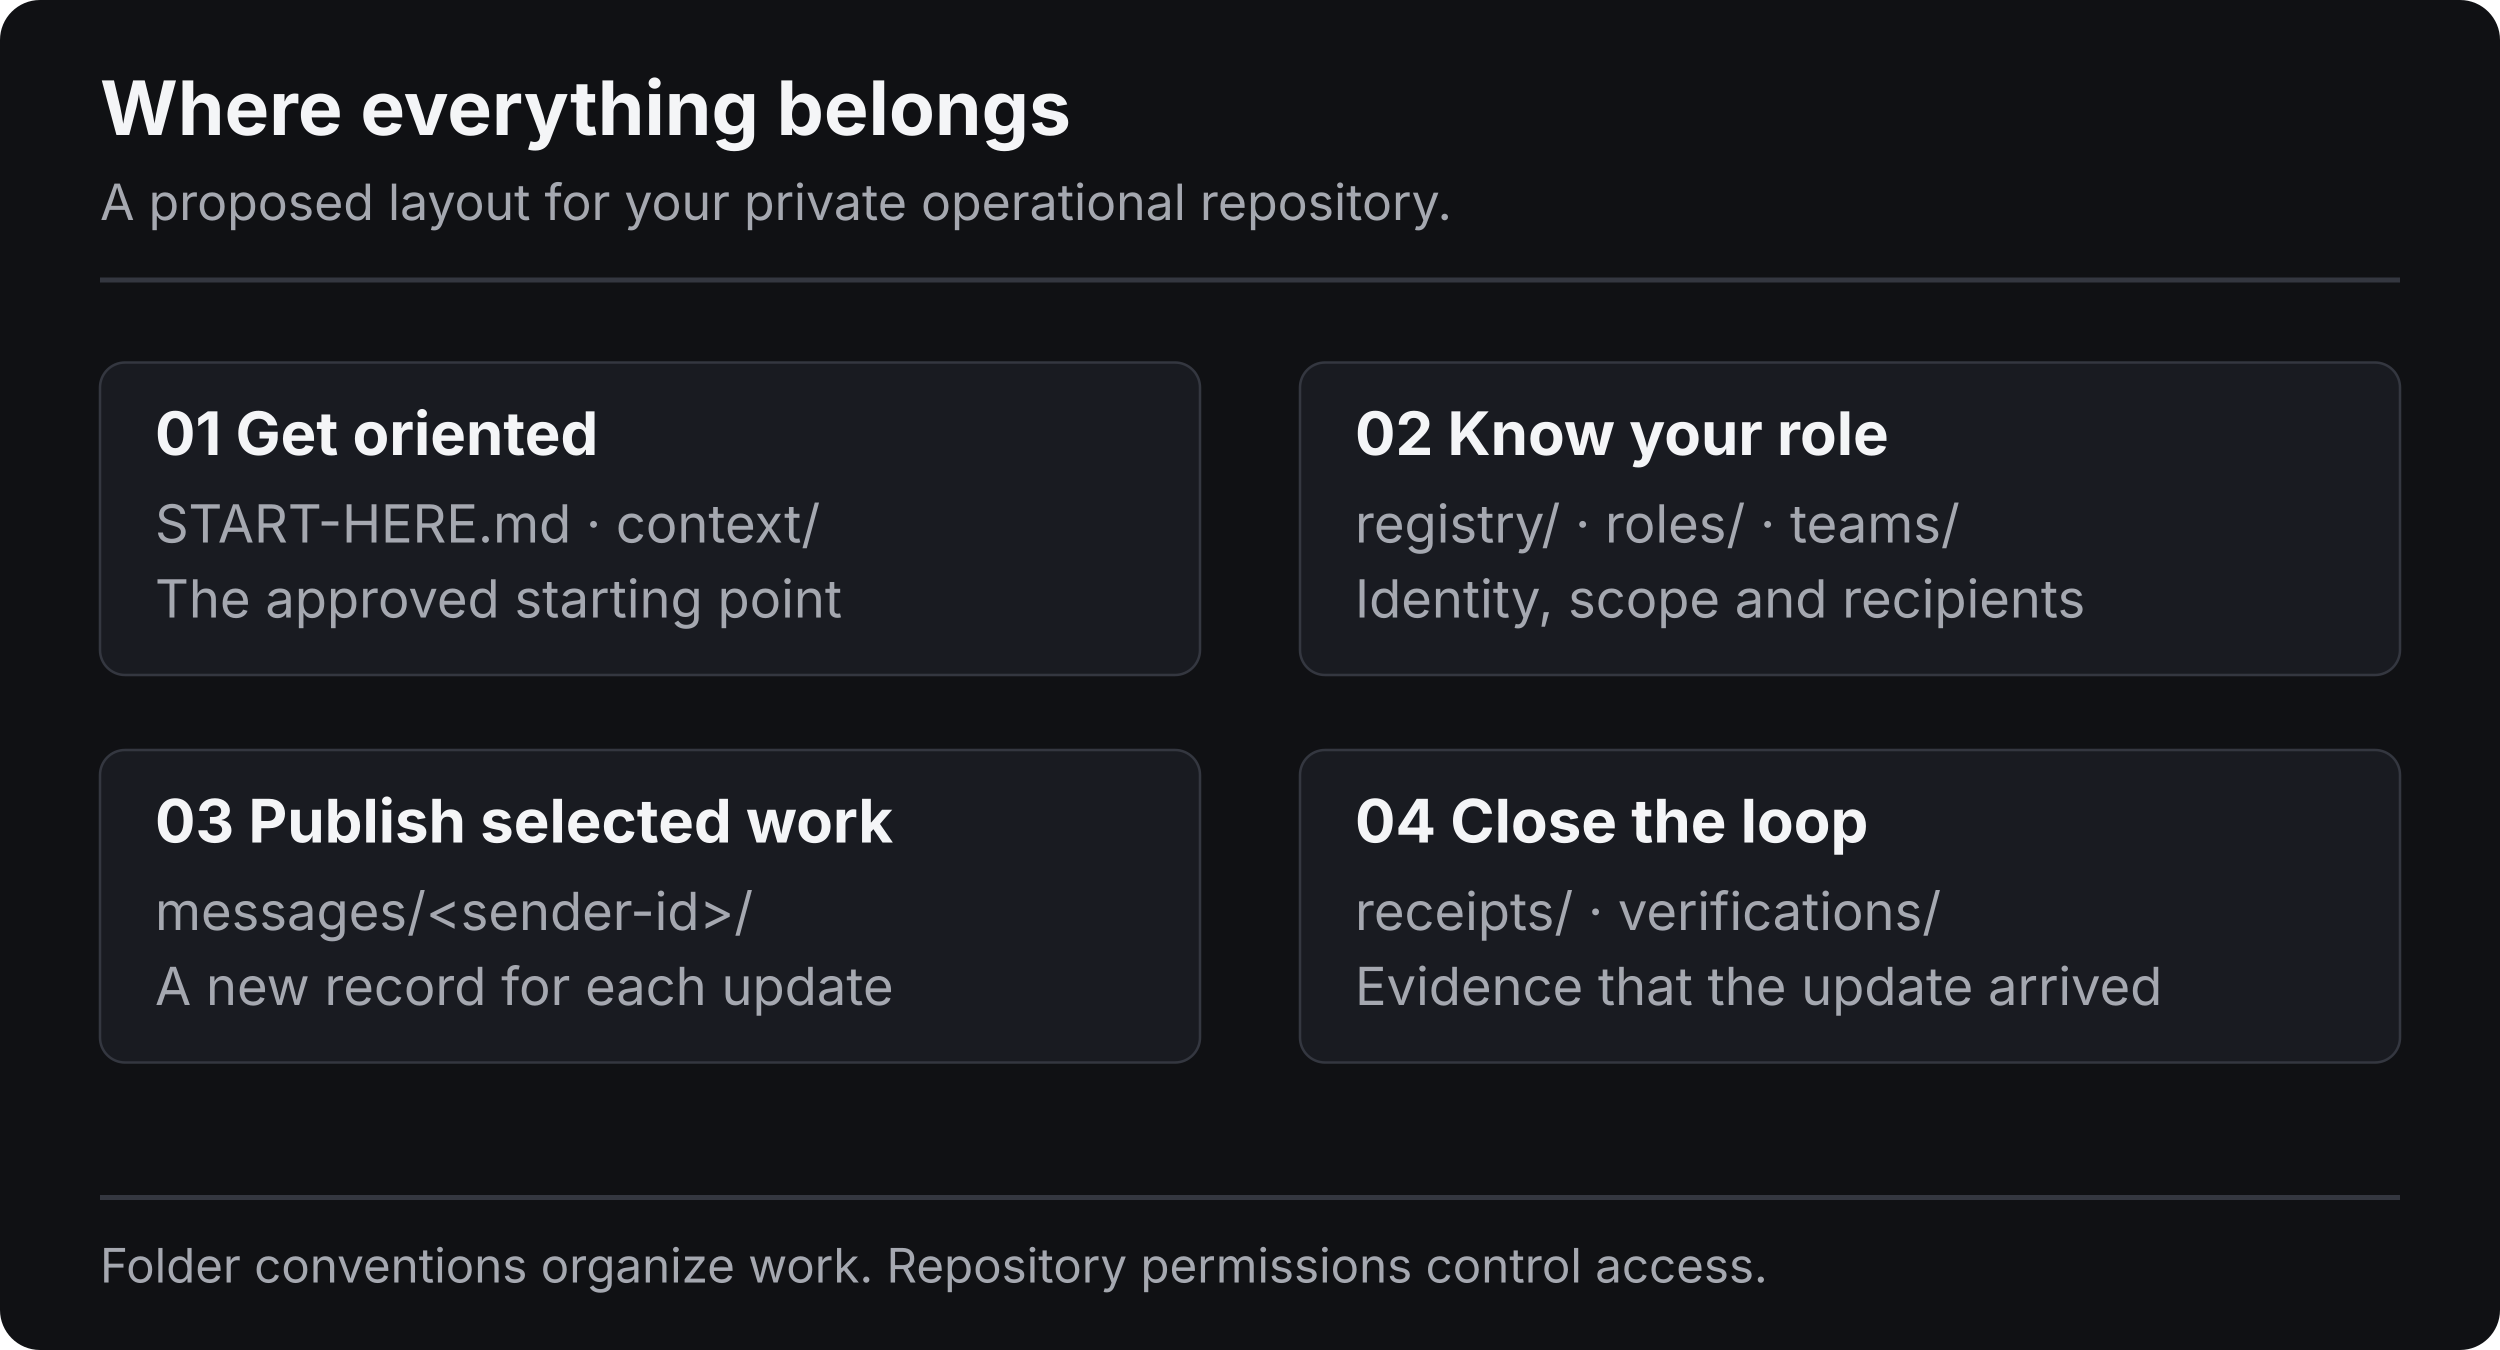
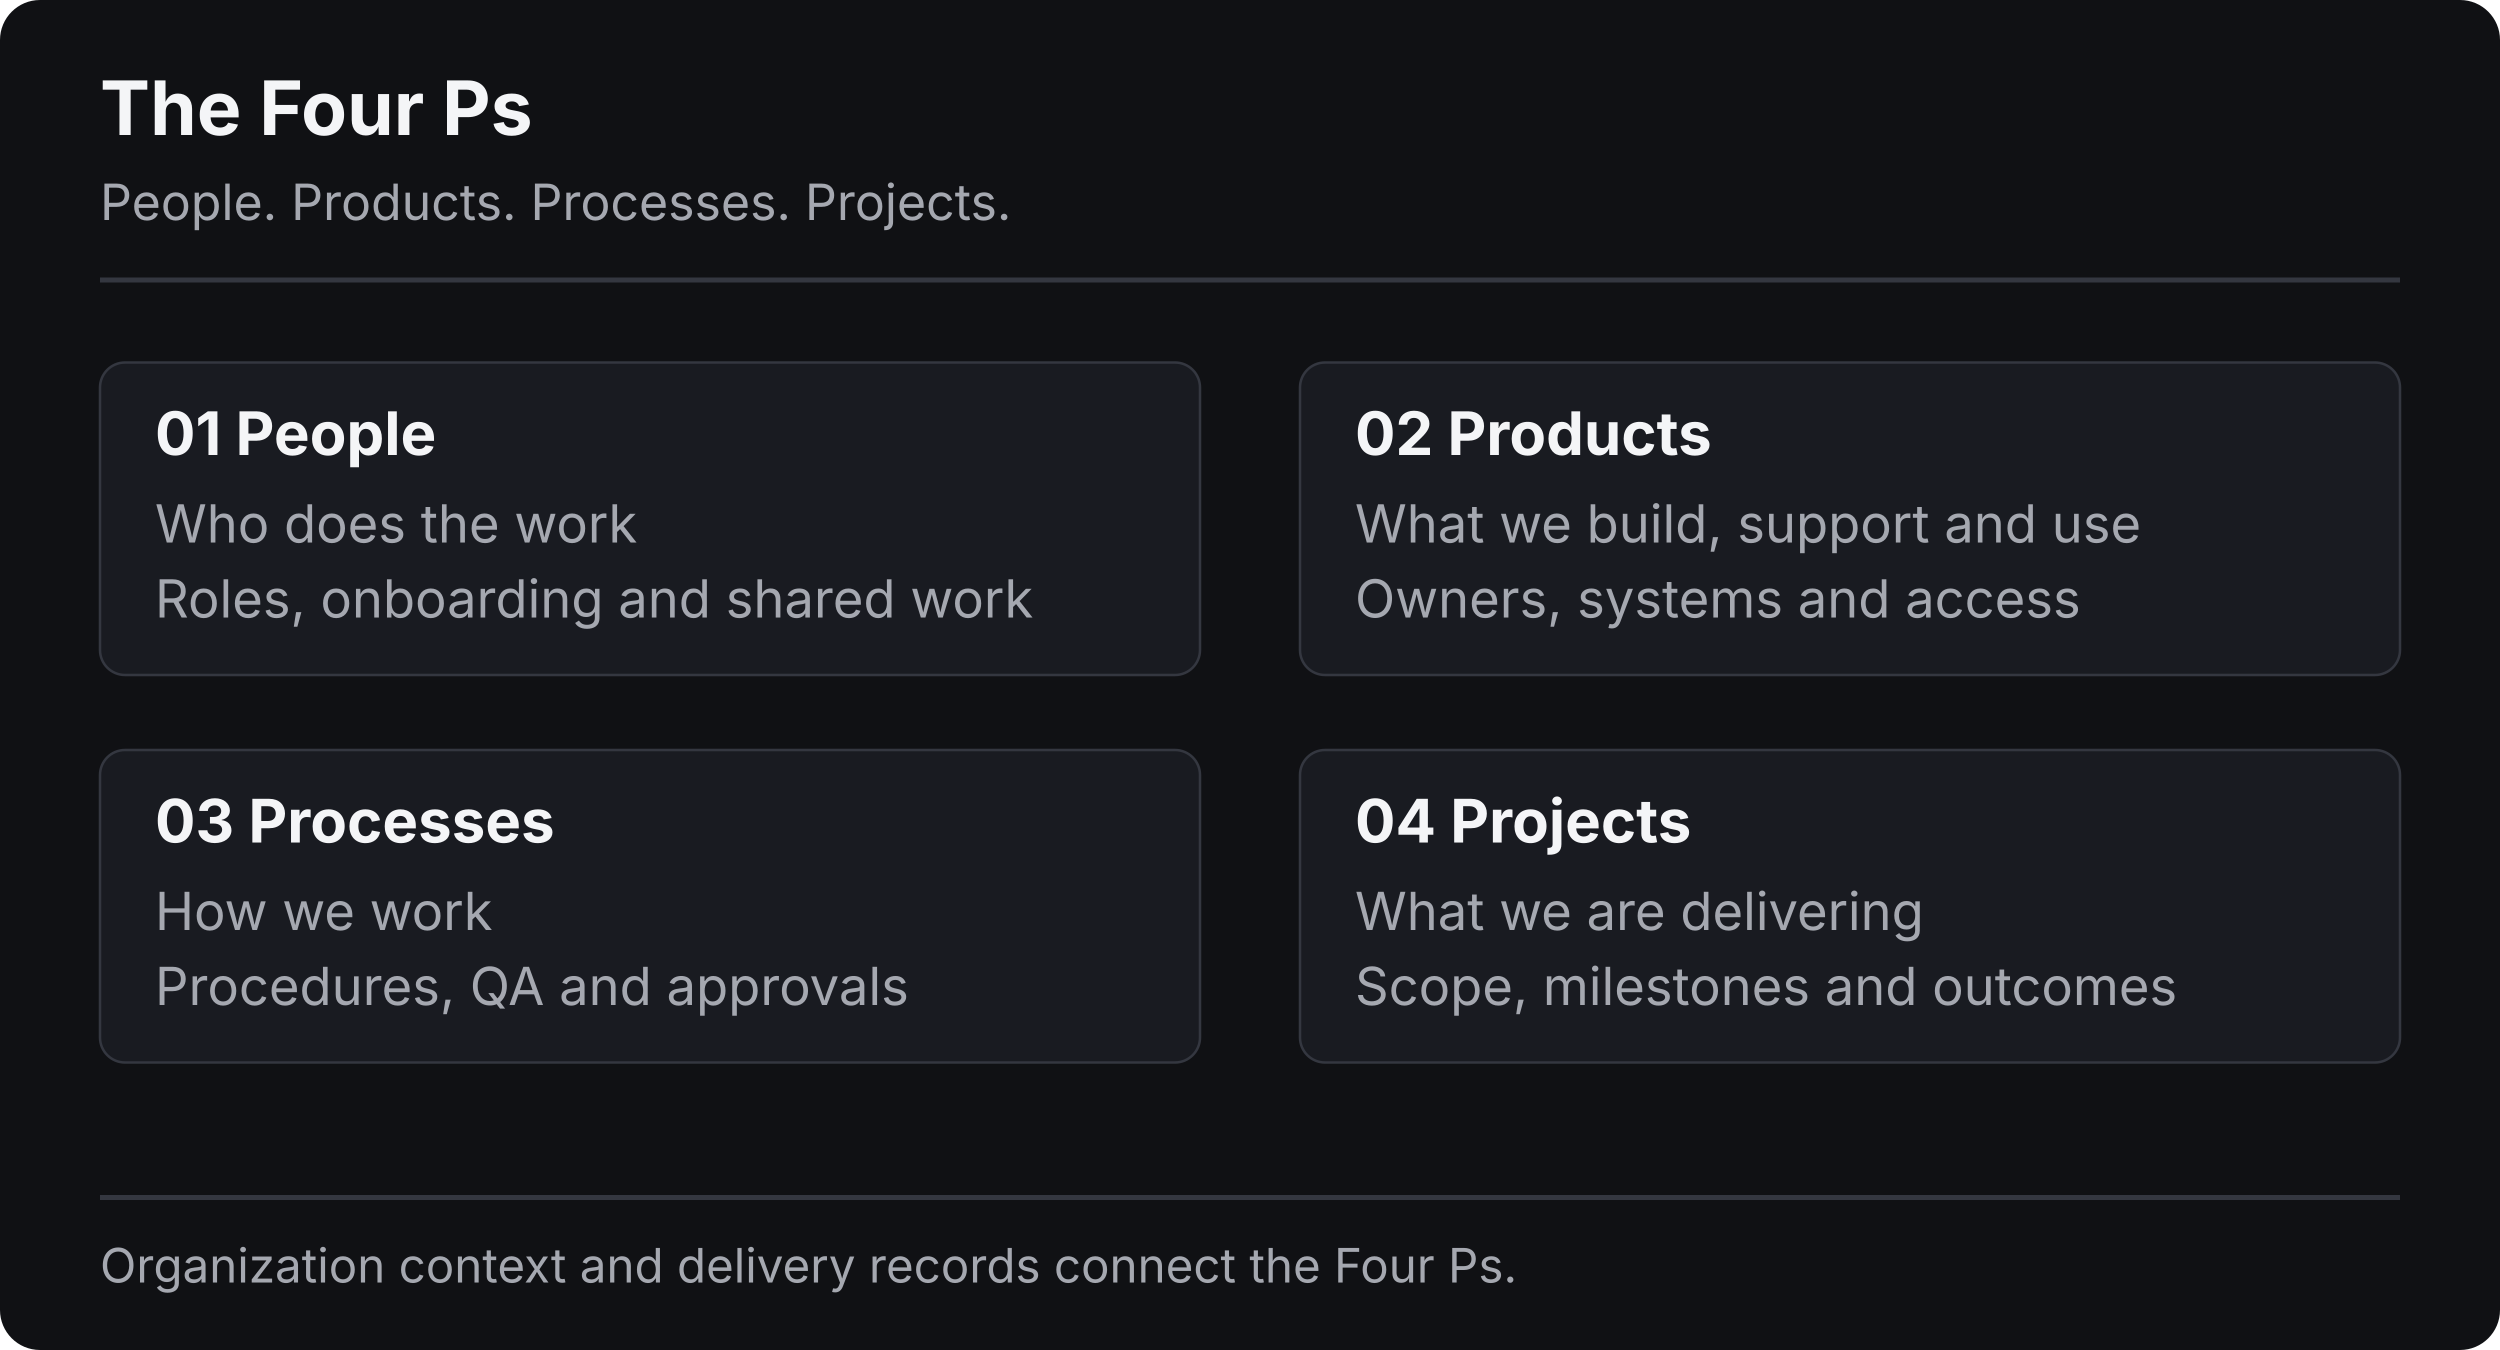
<svg xmlns="http://www.w3.org/2000/svg" width="1000" height="540" viewBox="0 0 1000 540" role="img" aria-labelledby="title desc">
  <rect width="1000" height="540" rx="16" fill="#101114" />
  <g font-family="Inter,Arial,Helvetica,sans-serif">
-     <text x="40" y="54" font-size="30" font-weight="700" text-anchor="start" fill="#f4f5f7">Where everything belongs</text>
-     <text x="40" y="88" font-size="20" font-weight="400" text-anchor="start" fill="#a5a8b0">A proposed layout for your private operational repository.</text>
+     <text x="40" y="54" font-size="30" font-weight="700" text-anchor="start" fill="#f4f5f7">The Four Ps</text>
+     <text x="40" y="88" font-size="20" font-weight="400" text-anchor="start" fill="#a5a8b0">People. Products. Processes. Projects.</text>
    <path d="M40 112 L960 112" fill="none" stroke="#343740" stroke-width="2" />
    <rect x="40" y="145" width="440" height="125" rx="10" fill="#191b21" stroke="#343740" />
-     <text x="62" y="182" font-size="24" font-weight="700" text-anchor="start" fill="#f4f5f7">01  Get oriented</text>
-     <text x="62" y="217" font-size="21" font-weight="400" text-anchor="start" fill="#a5a8b0">START-HERE.md · context/</text>
-     <text x="62" y="247" font-size="21" font-weight="400" text-anchor="start" fill="#a5a8b0">The approved starting point</text>
+     <text x="62" y="182" font-size="24" font-weight="700" text-anchor="start" fill="#f4f5f7">01  People</text>
+     <text x="62" y="217" font-size="21" font-weight="400" text-anchor="start" fill="#a5a8b0">Who does the work</text>
+     <text x="62" y="247" font-size="21" font-weight="400" text-anchor="start" fill="#a5a8b0">Roles, onboarding and shared work</text>
    <rect x="520" y="145" width="440" height="125" rx="10" fill="#191b21" stroke="#343740" />
-     <text x="542" y="182" font-size="24" font-weight="700" text-anchor="start" fill="#f4f5f7">02  Know your role</text>
-     <text x="542" y="217" font-size="21" font-weight="400" text-anchor="start" fill="#a5a8b0">registry/ · roles/ · teams/</text>
-     <text x="542" y="247" font-size="21" font-weight="400" text-anchor="start" fill="#a5a8b0">Identity, scope and recipients</text>
+     <text x="542" y="182" font-size="24" font-weight="700" text-anchor="start" fill="#f4f5f7">02  Products</text>
+     <text x="542" y="217" font-size="21" font-weight="400" text-anchor="start" fill="#a5a8b0">What we build, support and use</text>
+     <text x="542" y="247" font-size="21" font-weight="400" text-anchor="start" fill="#a5a8b0">Owners, systems and access</text>
    <rect x="40" y="300" width="440" height="125" rx="10" fill="#191b21" stroke="#343740" />
-     <text x="62" y="337" font-size="24" font-weight="700" text-anchor="start" fill="#f4f5f7">03  Publish selected work</text>
-     <text x="62" y="372" font-size="21" font-weight="400" text-anchor="start" fill="#a5a8b0">messages/&lt;sender-id&gt;/</text>
-     <text x="62" y="402" font-size="21" font-weight="400" text-anchor="start" fill="#a5a8b0">A new record for each update</text>
+     <text x="62" y="337" font-size="24" font-weight="700" text-anchor="start" fill="#f4f5f7">03  Processes</text>
+     <text x="62" y="372" font-size="21" font-weight="400" text-anchor="start" fill="#a5a8b0">How we work</text>
+     <text x="62" y="402" font-size="21" font-weight="400" text-anchor="start" fill="#a5a8b0">Procedures, QA and approvals</text>
    <rect x="520" y="300" width="440" height="125" rx="10" fill="#191b21" stroke="#343740" />
-     <text x="542" y="337" font-size="24" font-weight="700" text-anchor="start" fill="#f4f5f7">04  Close the loop</text>
-     <text x="542" y="372" font-size="21" font-weight="400" text-anchor="start" fill="#a5a8b0">receipts/ · verifications/</text>
-     <text x="542" y="402" font-size="21" font-weight="400" text-anchor="start" fill="#a5a8b0">Evidence that the update arrived</text>
+     <text x="542" y="337" font-size="24" font-weight="700" text-anchor="start" fill="#f4f5f7">04  Projects</text>
+     <text x="542" y="372" font-size="21" font-weight="400" text-anchor="start" fill="#a5a8b0">What we are delivering</text>
+     <text x="542" y="402" font-size="21" font-weight="400" text-anchor="start" fill="#a5a8b0">Scope, milestones and outcomes</text>
    <path d="M40 479 L960 479" fill="none" stroke="#343740" stroke-width="2" />
-     <text x="40" y="513" font-size="19" font-weight="400" text-anchor="start" fill="#a5a8b0">Folder conventions organize work. Repository permissions control access.</text>
+     <text x="40" y="513" font-size="19" font-weight="400" text-anchor="start" fill="#a5a8b0">Organization context and delivery records connect the Four Ps.</text>
  </g>
</svg>
